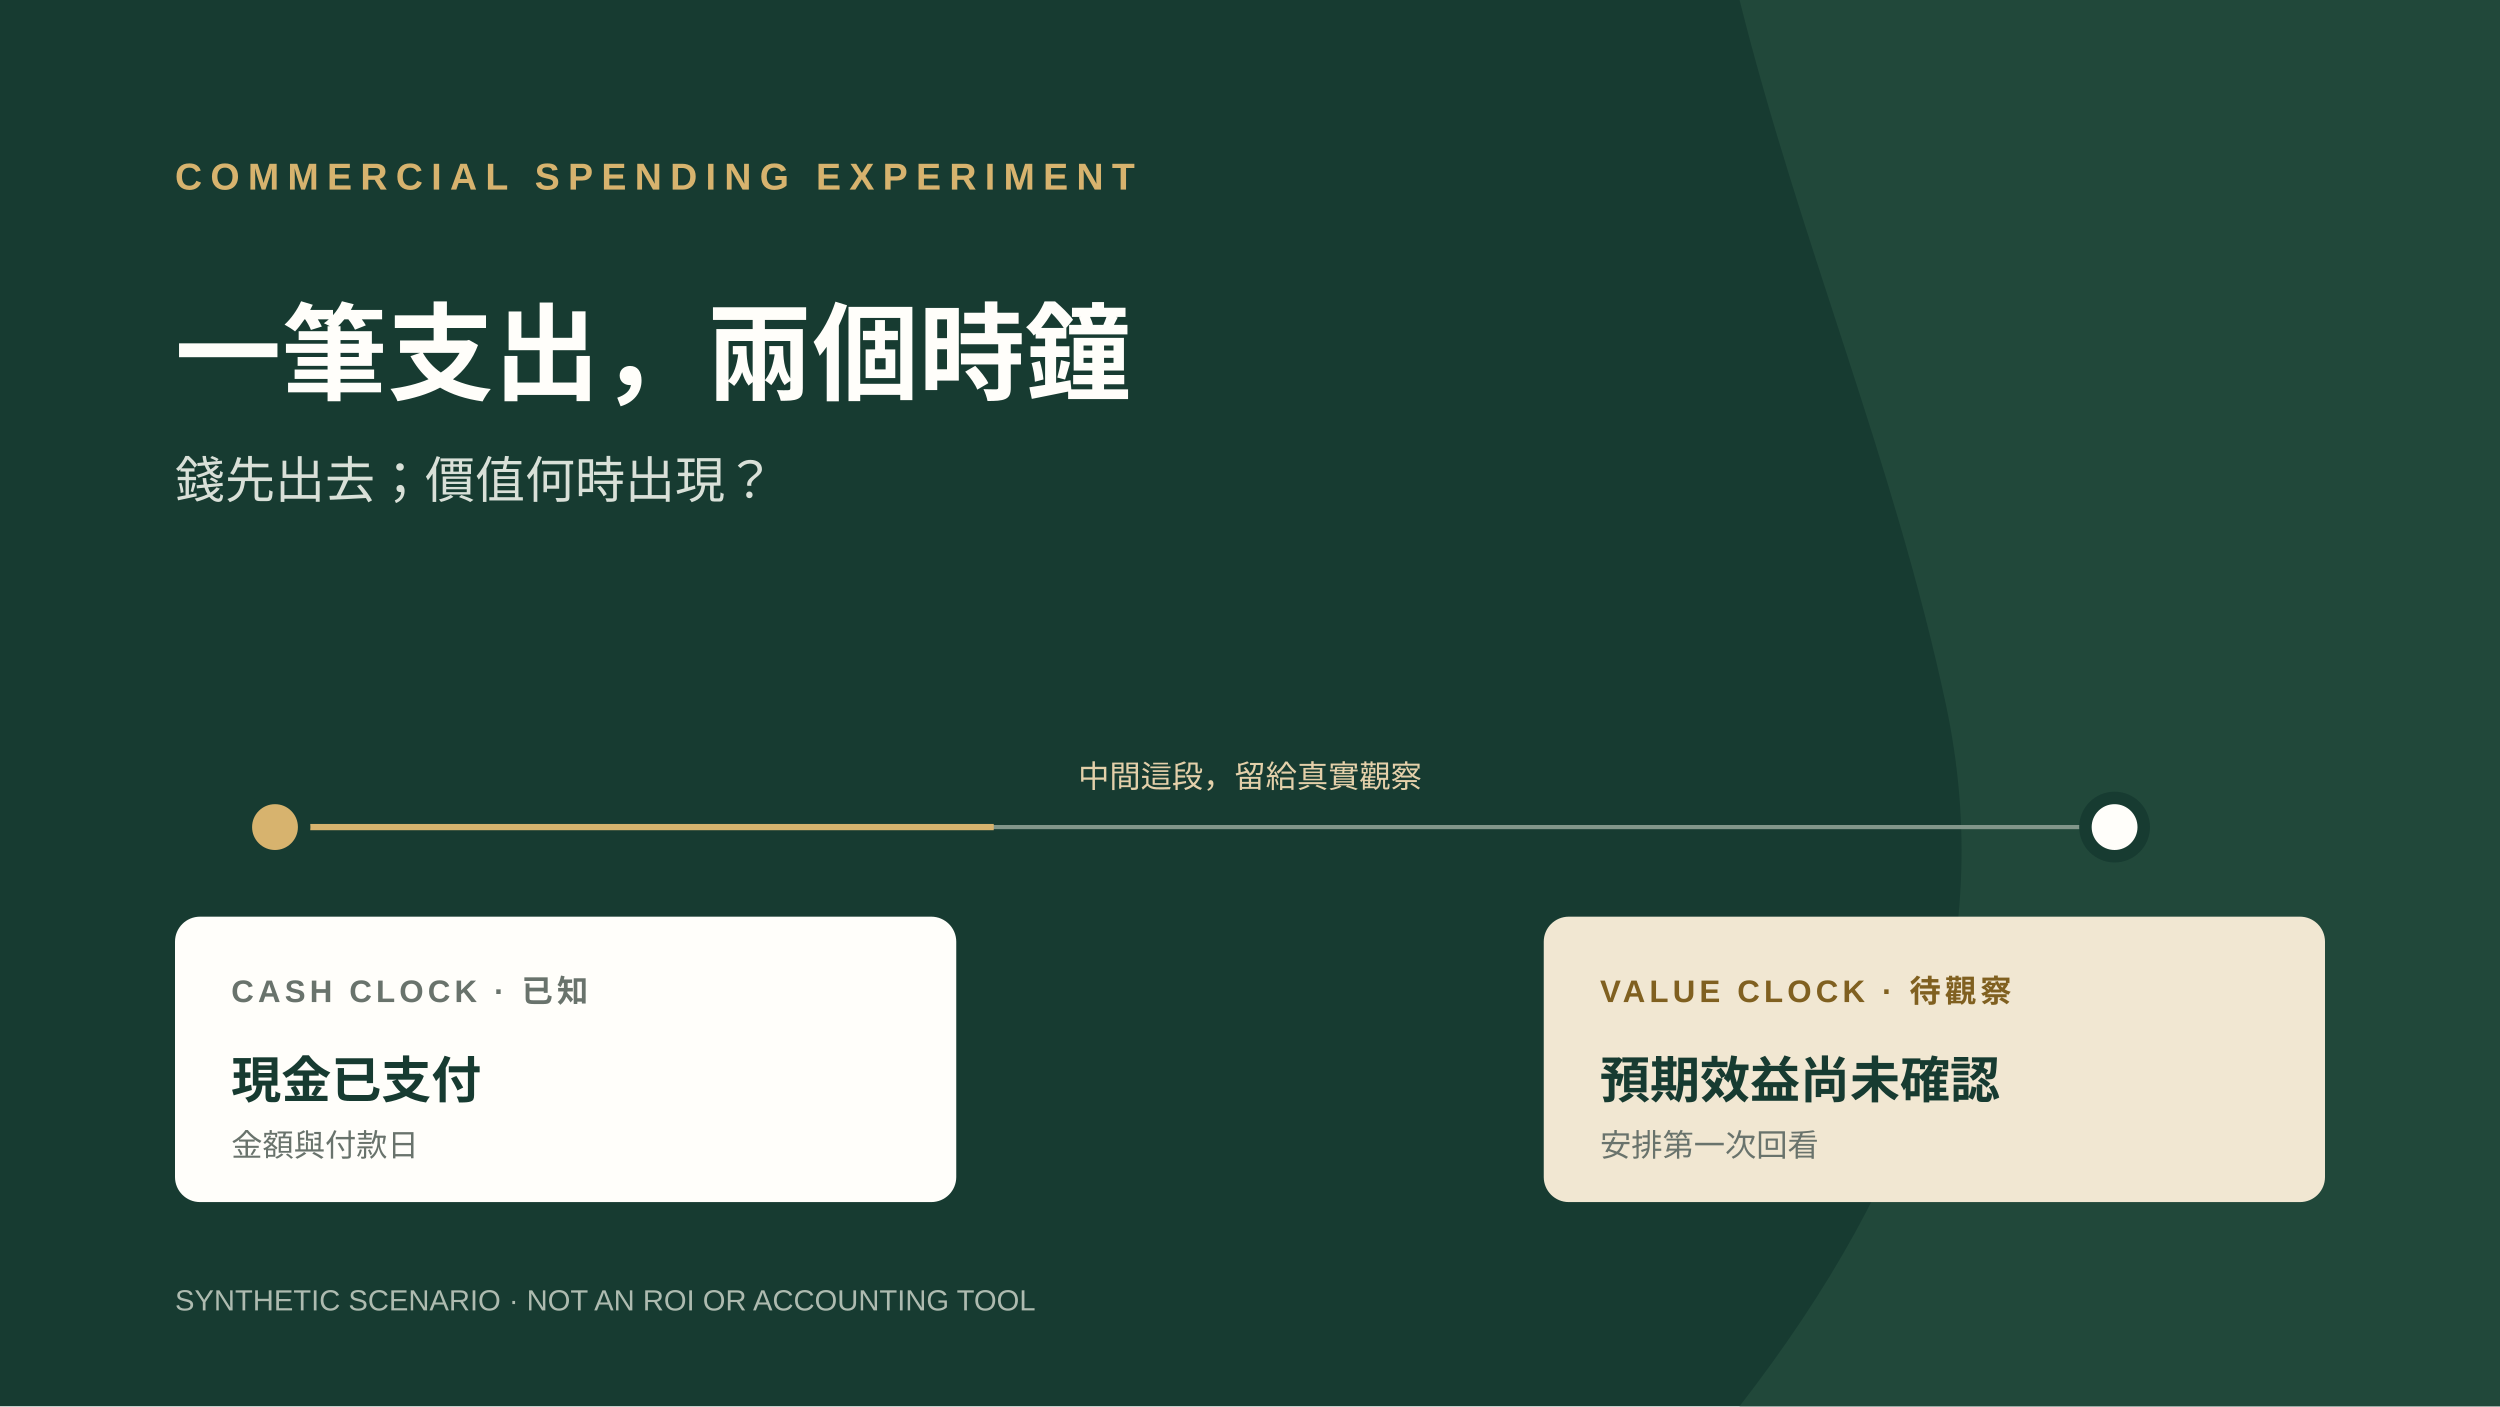
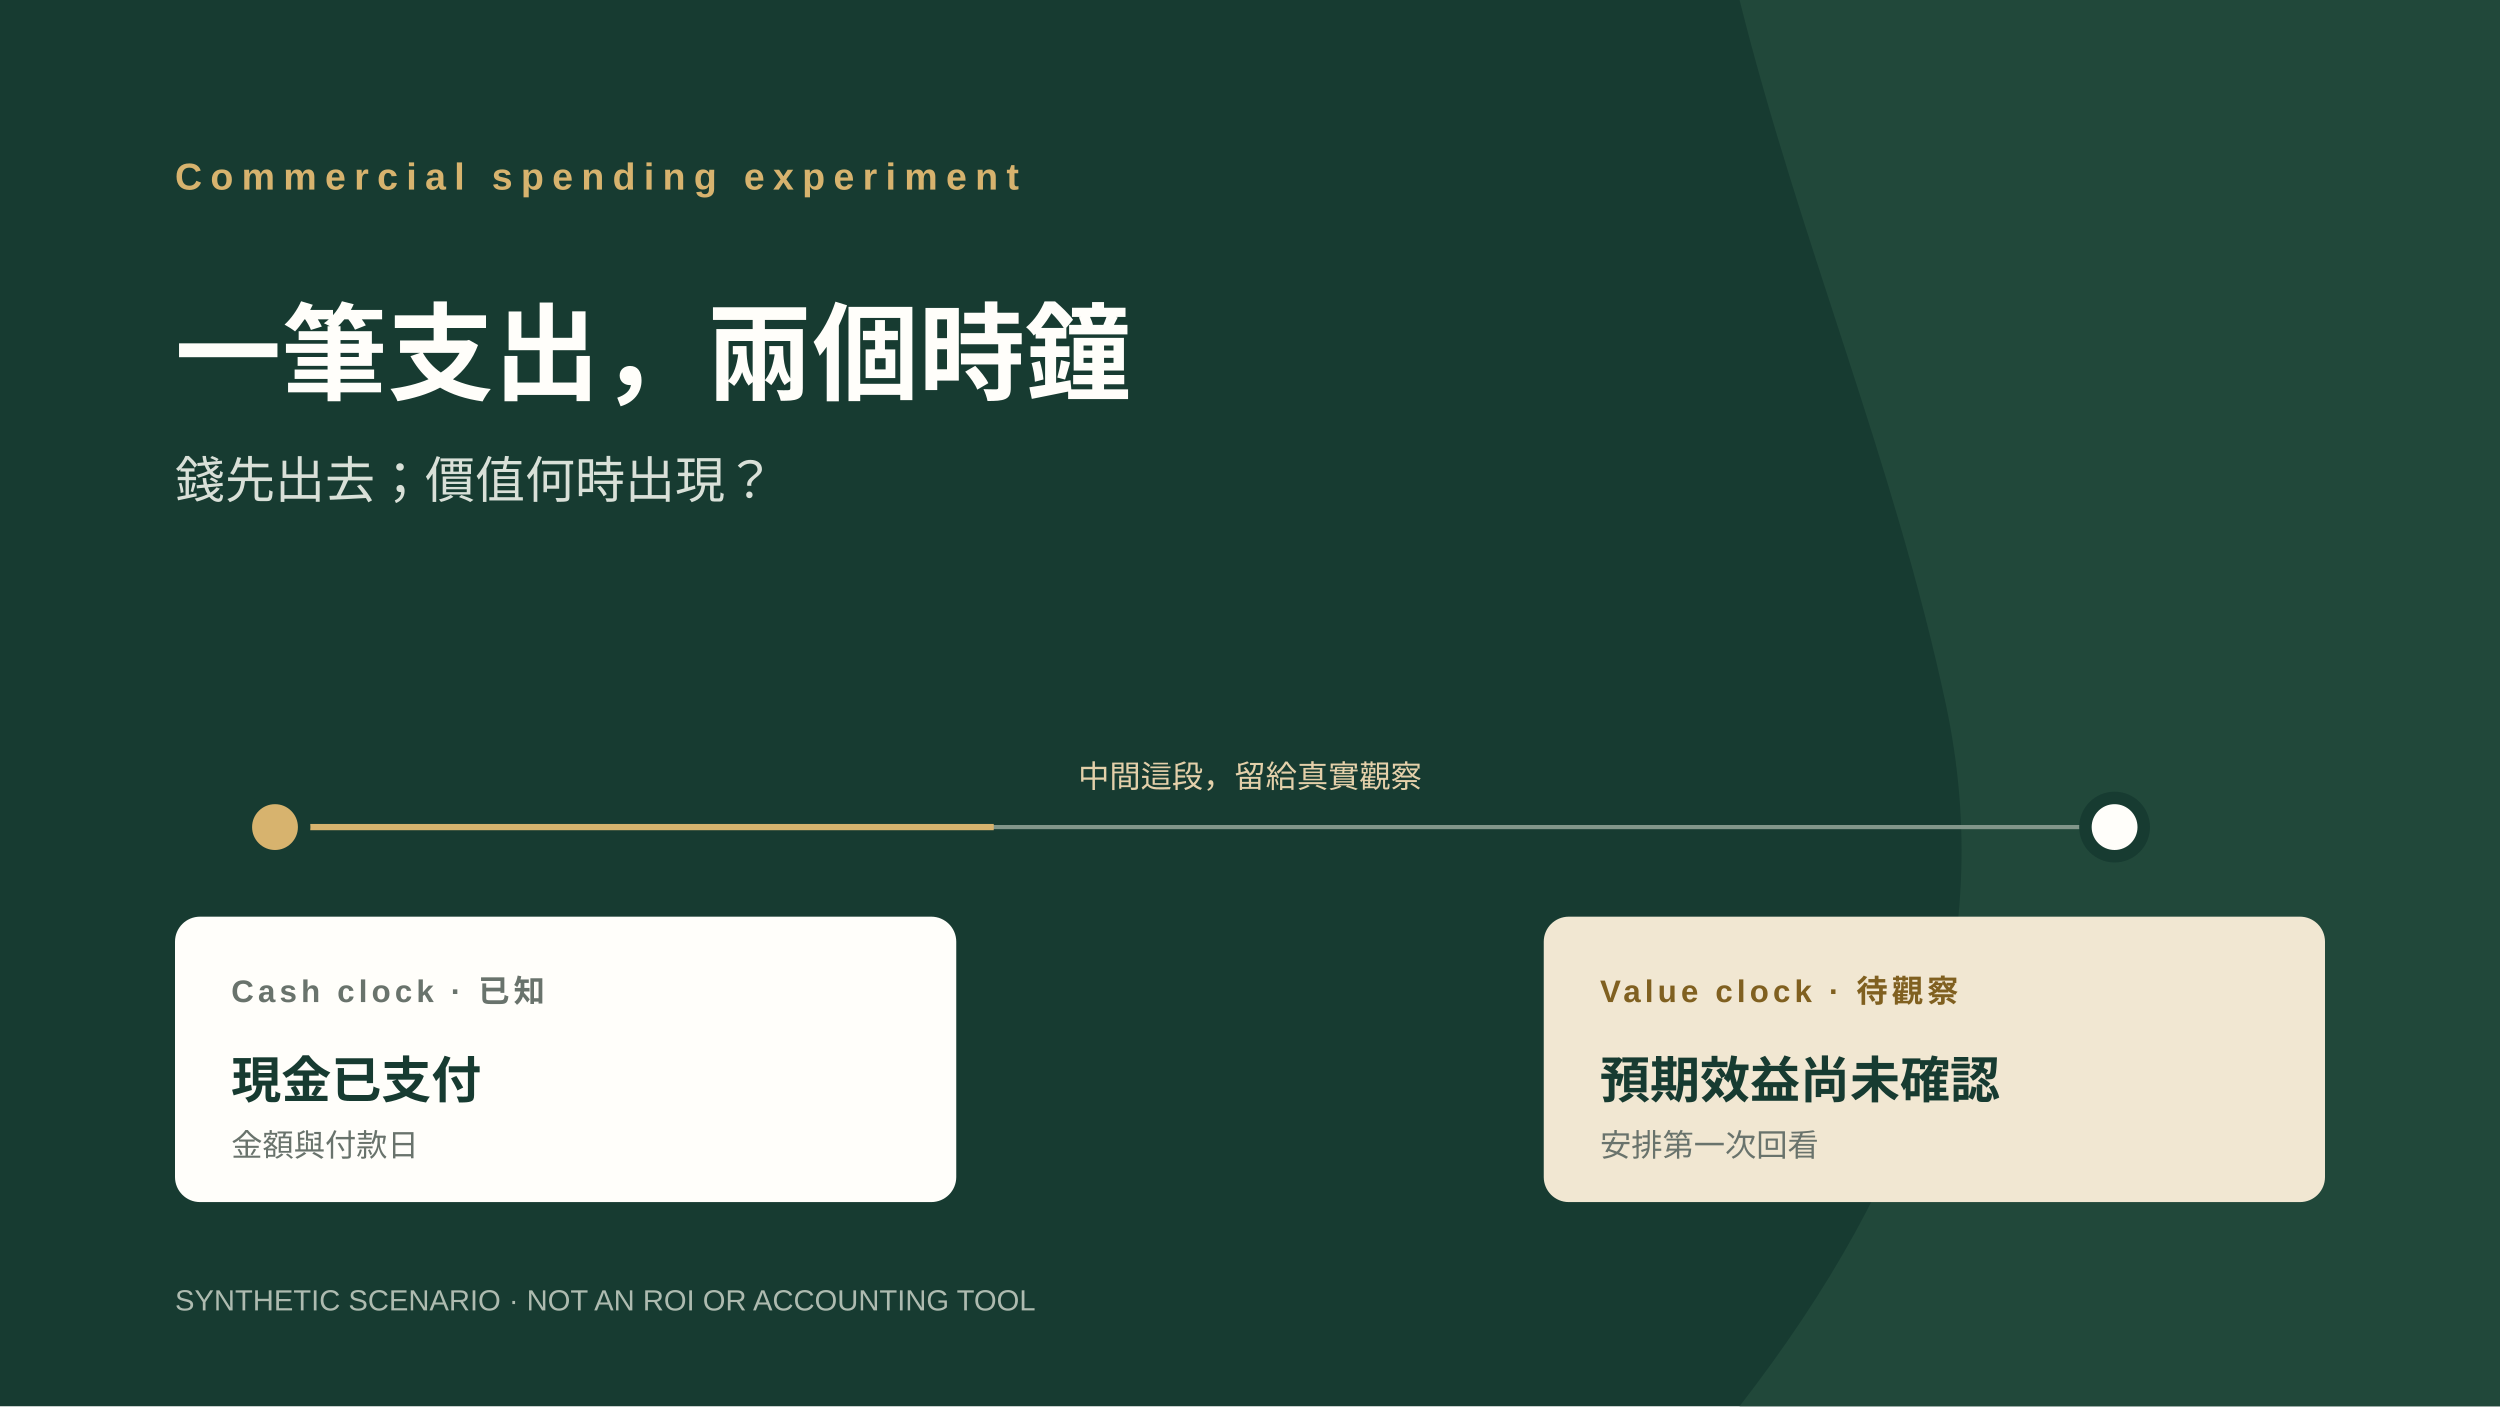
<svg xmlns="http://www.w3.org/2000/svg" viewBox="0 0 1200 675" role="img" aria-labelledby="title desc">
  <rect width="1200" height="675" fill="#173b31" />
  <path d="M835 0h365v675H835c86-111 124-220 99-337S864 116 835 0Z" fill="#21483a" />
-   <text x="84" y="91" fill="#d7b36e" font-family="Arial,'Microsoft JhengHei',sans-serif" font-size="18" font-weight="700" letter-spacing="4">COMMERCIAL SPENDING EXPERIMENT</text>
+   <text x="84" y="91" fill="#d7b36e" font-family="Arial,'Microsoft JhengHei',sans-serif" font-size="18" font-weight="700" letter-spacing="4">Commercial spending experiment</text>
  <text x="84" y="188" fill="#fffefa" font-family="Arial,'Microsoft JhengHei',sans-serif" font-size="51" font-weight="700">一筆支出，兩個時鐘</text>
  <text x="84" y="239" fill="#d9e0d8" font-family="Arial,'Microsoft JhengHei',sans-serif" font-size="24">錢先出去；價值何時出現？</text>
  <line x1="132" y1="397" x2="1015" y2="397" stroke="#82968a" stroke-width="2" />
  <line x1="132" y1="397" x2="477" y2="397" stroke="#d7b36e" stroke-width="3" />
  <circle cx="132" cy="397" r="14" fill="#d7b36e" stroke="#173b31" stroke-width="6" />
  <circle cx="1015" cy="397" r="14" fill="#fffefa" stroke="#173b31" stroke-width="6" />
  <rect x="84" y="440" width="375" height="137" rx="12" fill="#fffefa" />
-   <text x="111" y="481" fill="#69736c" font-family="Arial,'Microsoft JhengHei',sans-serif" font-size="15" font-weight="700" letter-spacing="2">CASH CLOCK · 已知</text>
+   <text x="111" y="481" fill="#69736c" font-family="Arial,'Microsoft JhengHei',sans-serif" font-size="15" font-weight="700" letter-spacing="2">Cash clock · 已知</text>
  <text x="111" y="527" fill="#173b31" font-family="Arial,'Microsoft JhengHei',sans-serif" font-size="24" font-weight="700">現金已支付</text>
  <text x="111" y="555" fill="#69736c" font-family="Arial,'Microsoft JhengHei',sans-serif" font-size="15">金額與付款日</text>
  <rect x="741" y="440" width="375" height="137" rx="12" fill="#f1e7d2" />
-   <text x="768" y="481" fill="#806020" font-family="Arial,'Microsoft JhengHei',sans-serif" font-size="15" font-weight="700" letter-spacing="2">VALUE CLOCK · 待觀察</text>
+   <text x="768" y="481" fill="#806020" font-family="Arial,'Microsoft JhengHei',sans-serif" font-size="15" font-weight="700" letter-spacing="2">Value clock · 待觀察</text>
  <text x="768" y="527" fill="#173b31" font-family="Arial,'Microsoft JhengHei',sans-serif" font-size="24" font-weight="700">預期效益尚未確認</text>
  <text x="768" y="555" fill="#69736c" font-family="Arial,'Microsoft JhengHei',sans-serif" font-size="15">安排第一次回看</text>
  <text x="600" y="378" fill="#e4d0aa" font-family="Arial,'Microsoft JhengHei',sans-serif" font-size="15" text-anchor="middle">中間這段，留給真實觀察</text>
  <text x="84" y="629" fill="#aebbb0" font-family="Arial,'Microsoft JhengHei',sans-serif" font-size="14">SYNTHETIC SCENARIO · NOT AN ROI OR ACCOUNTING TOOL</text>
</svg>
